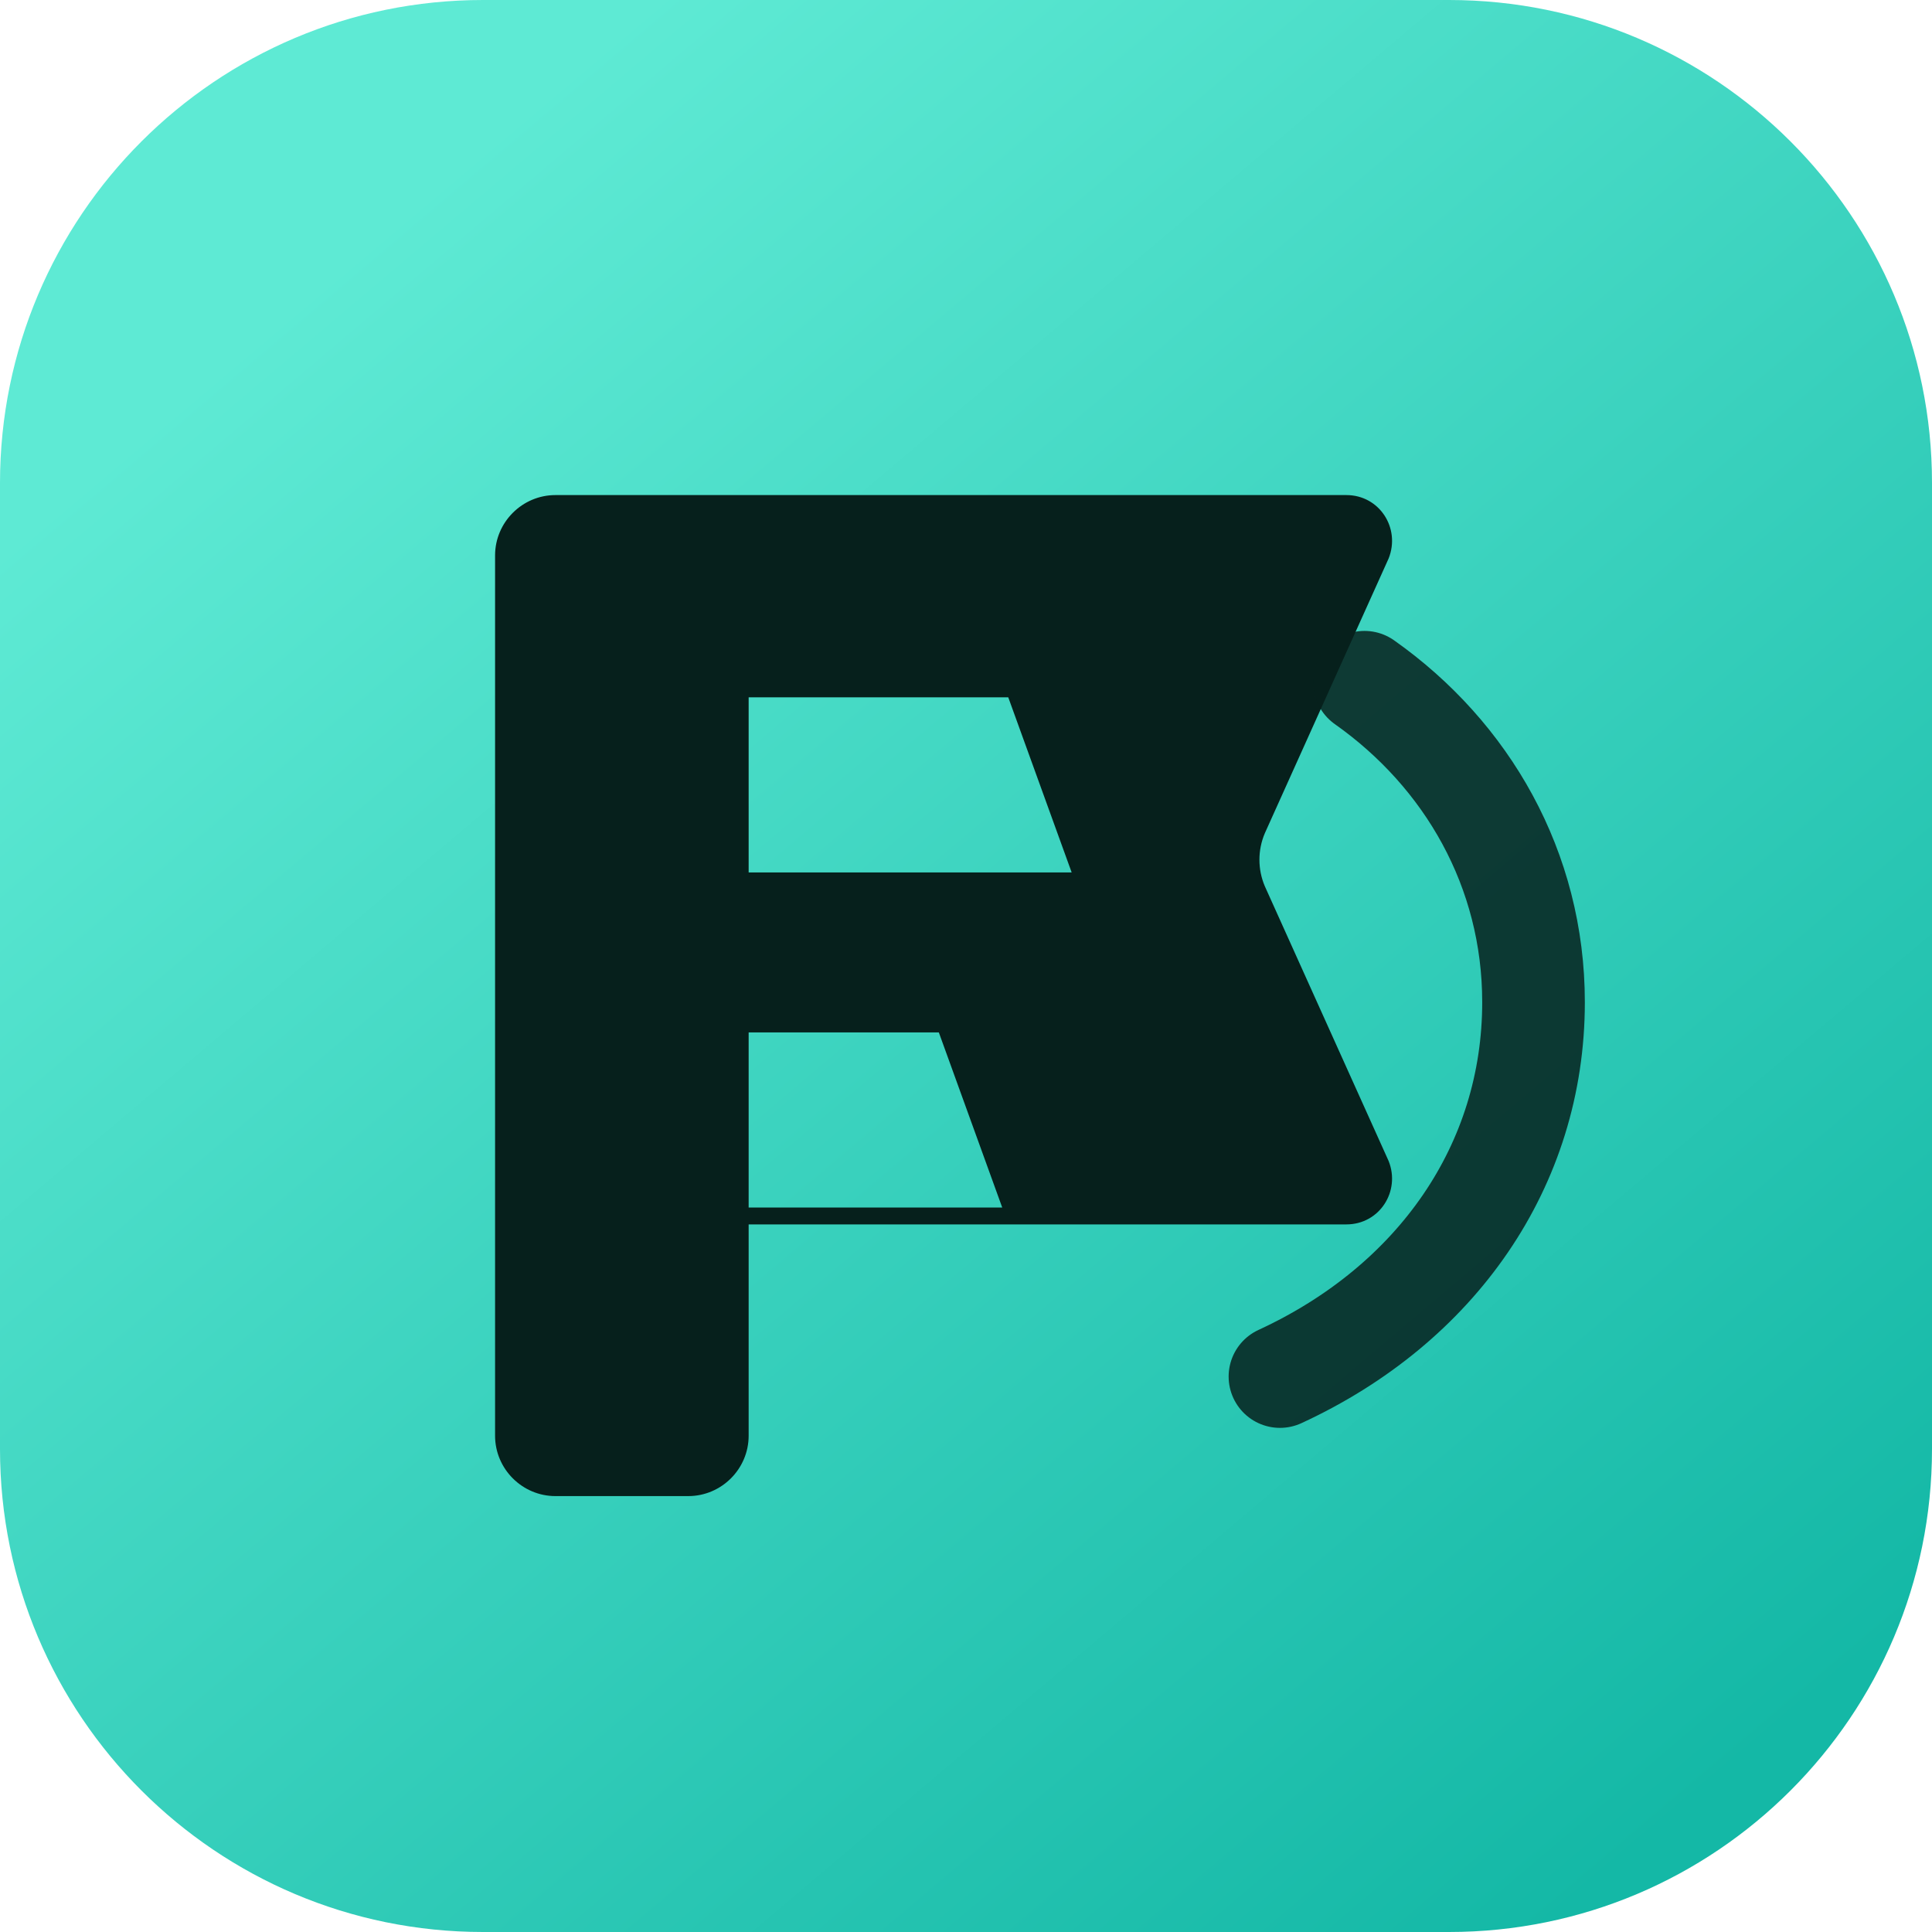
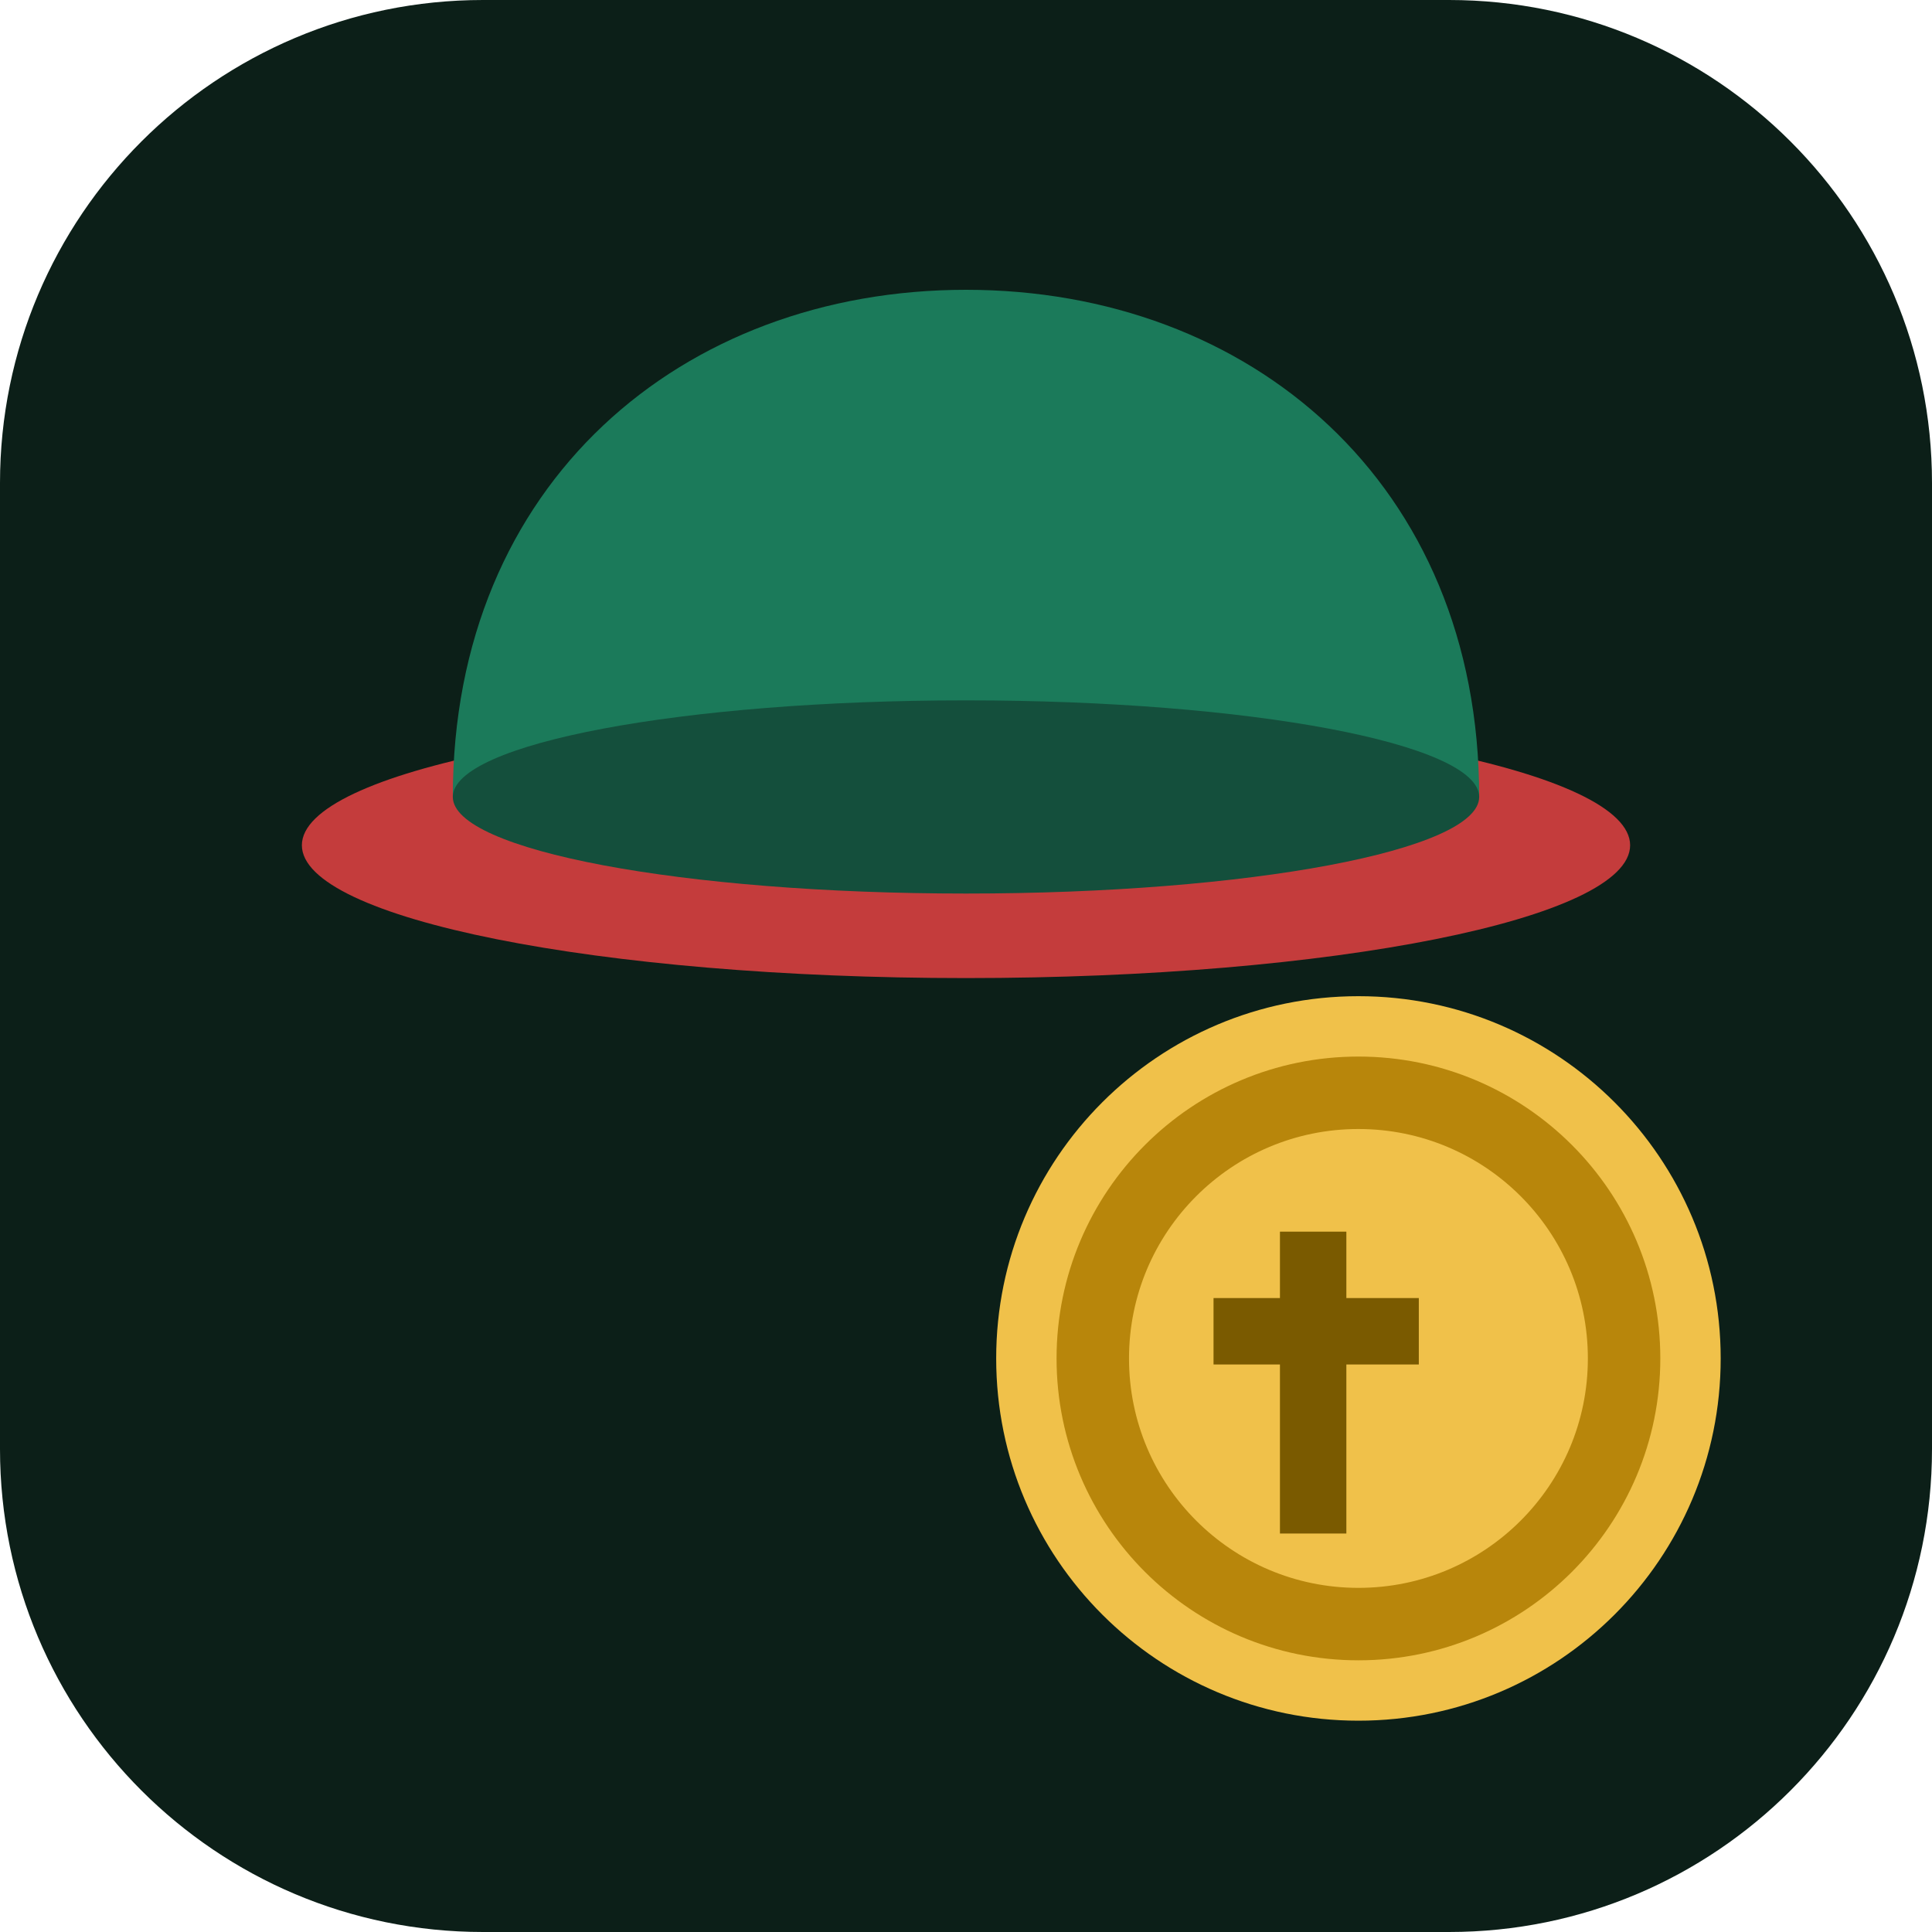
- <svg xmlns="http://www.w3.org/2000/svg" viewBox="0 0 32 32" role="img" aria-label="Finora">
-   <defs>
-     <linearGradient id="finora-g" x1="6" y1="4" x2="28" y2="30" gradientUnits="userSpaceOnUse">
-       <stop stop-color="#5EEAD4" />
-       <stop offset="1" stop-color="#14B8A6" />
-     </linearGradient>
-   </defs>
-   <rect width="32" height="32" rx="8" fill="url(#finora-g)" />
-   <path fill="#06201C" d="M9.2 8.2h13.1c.55 0 .9.55.7 1.05l-2.05 4.55c-.12.28-.12.6 0 .88l2.05 4.55c.2.5-.15 1.05-.7 1.05H12.4v3.5c0 .55-.45 1-1 1H9.2c-.55 0-1-.45-1-1V9.2c0-.55.45-1 1-1zm3.2 3.35v2.9h5.35l-1.05-2.9H12.4zm0 5.55v2.9h4.2l-1.05-2.9H12.4z" />
-   <path fill="none" stroke="#06201C" stroke-width="1.7" stroke-linecap="round" d="M21.2 22.8c2.6-1.2 4.2-3.5 4.2-6.2 0-2.2-1.1-4.1-2.8-5.3" opacity="0.85" />
+ <svg xmlns="http://www.w3.org/2000/svg" viewBox="0 0 32 32" role="img" aria-label="Tchê Organiza">
+   <rect width="32" height="32" rx="8" fill="#0C1F18" />
+   <ellipse cx="16" cy="14" rx="11" ry="2.2" fill="#C43C3C" />
+   <path fill="#1B7A5A" d="M7.5 13.2c0-5.2 3.8-8.4 8.5-8.4s8.5 3.2 8.5 8.4H7.5z" />
+   <ellipse cx="16" cy="13.2" rx="8.5" ry="1.6" fill="#144F3C" />
+   <circle cx="22.5" cy="22.5" r="6" fill="#F0C14A" />
+   <circle cx="22.5" cy="22.5" r="4.4" fill="none" stroke="#B8860B" stroke-width="1.2" />
+   <path fill="#7A5A00" d="M21.2 20.4h1.1v1.1h1.2v1.1h-1.2v2.8h-1.1v-2.8h-1.1v-1.1h1.1z" />
</svg>
